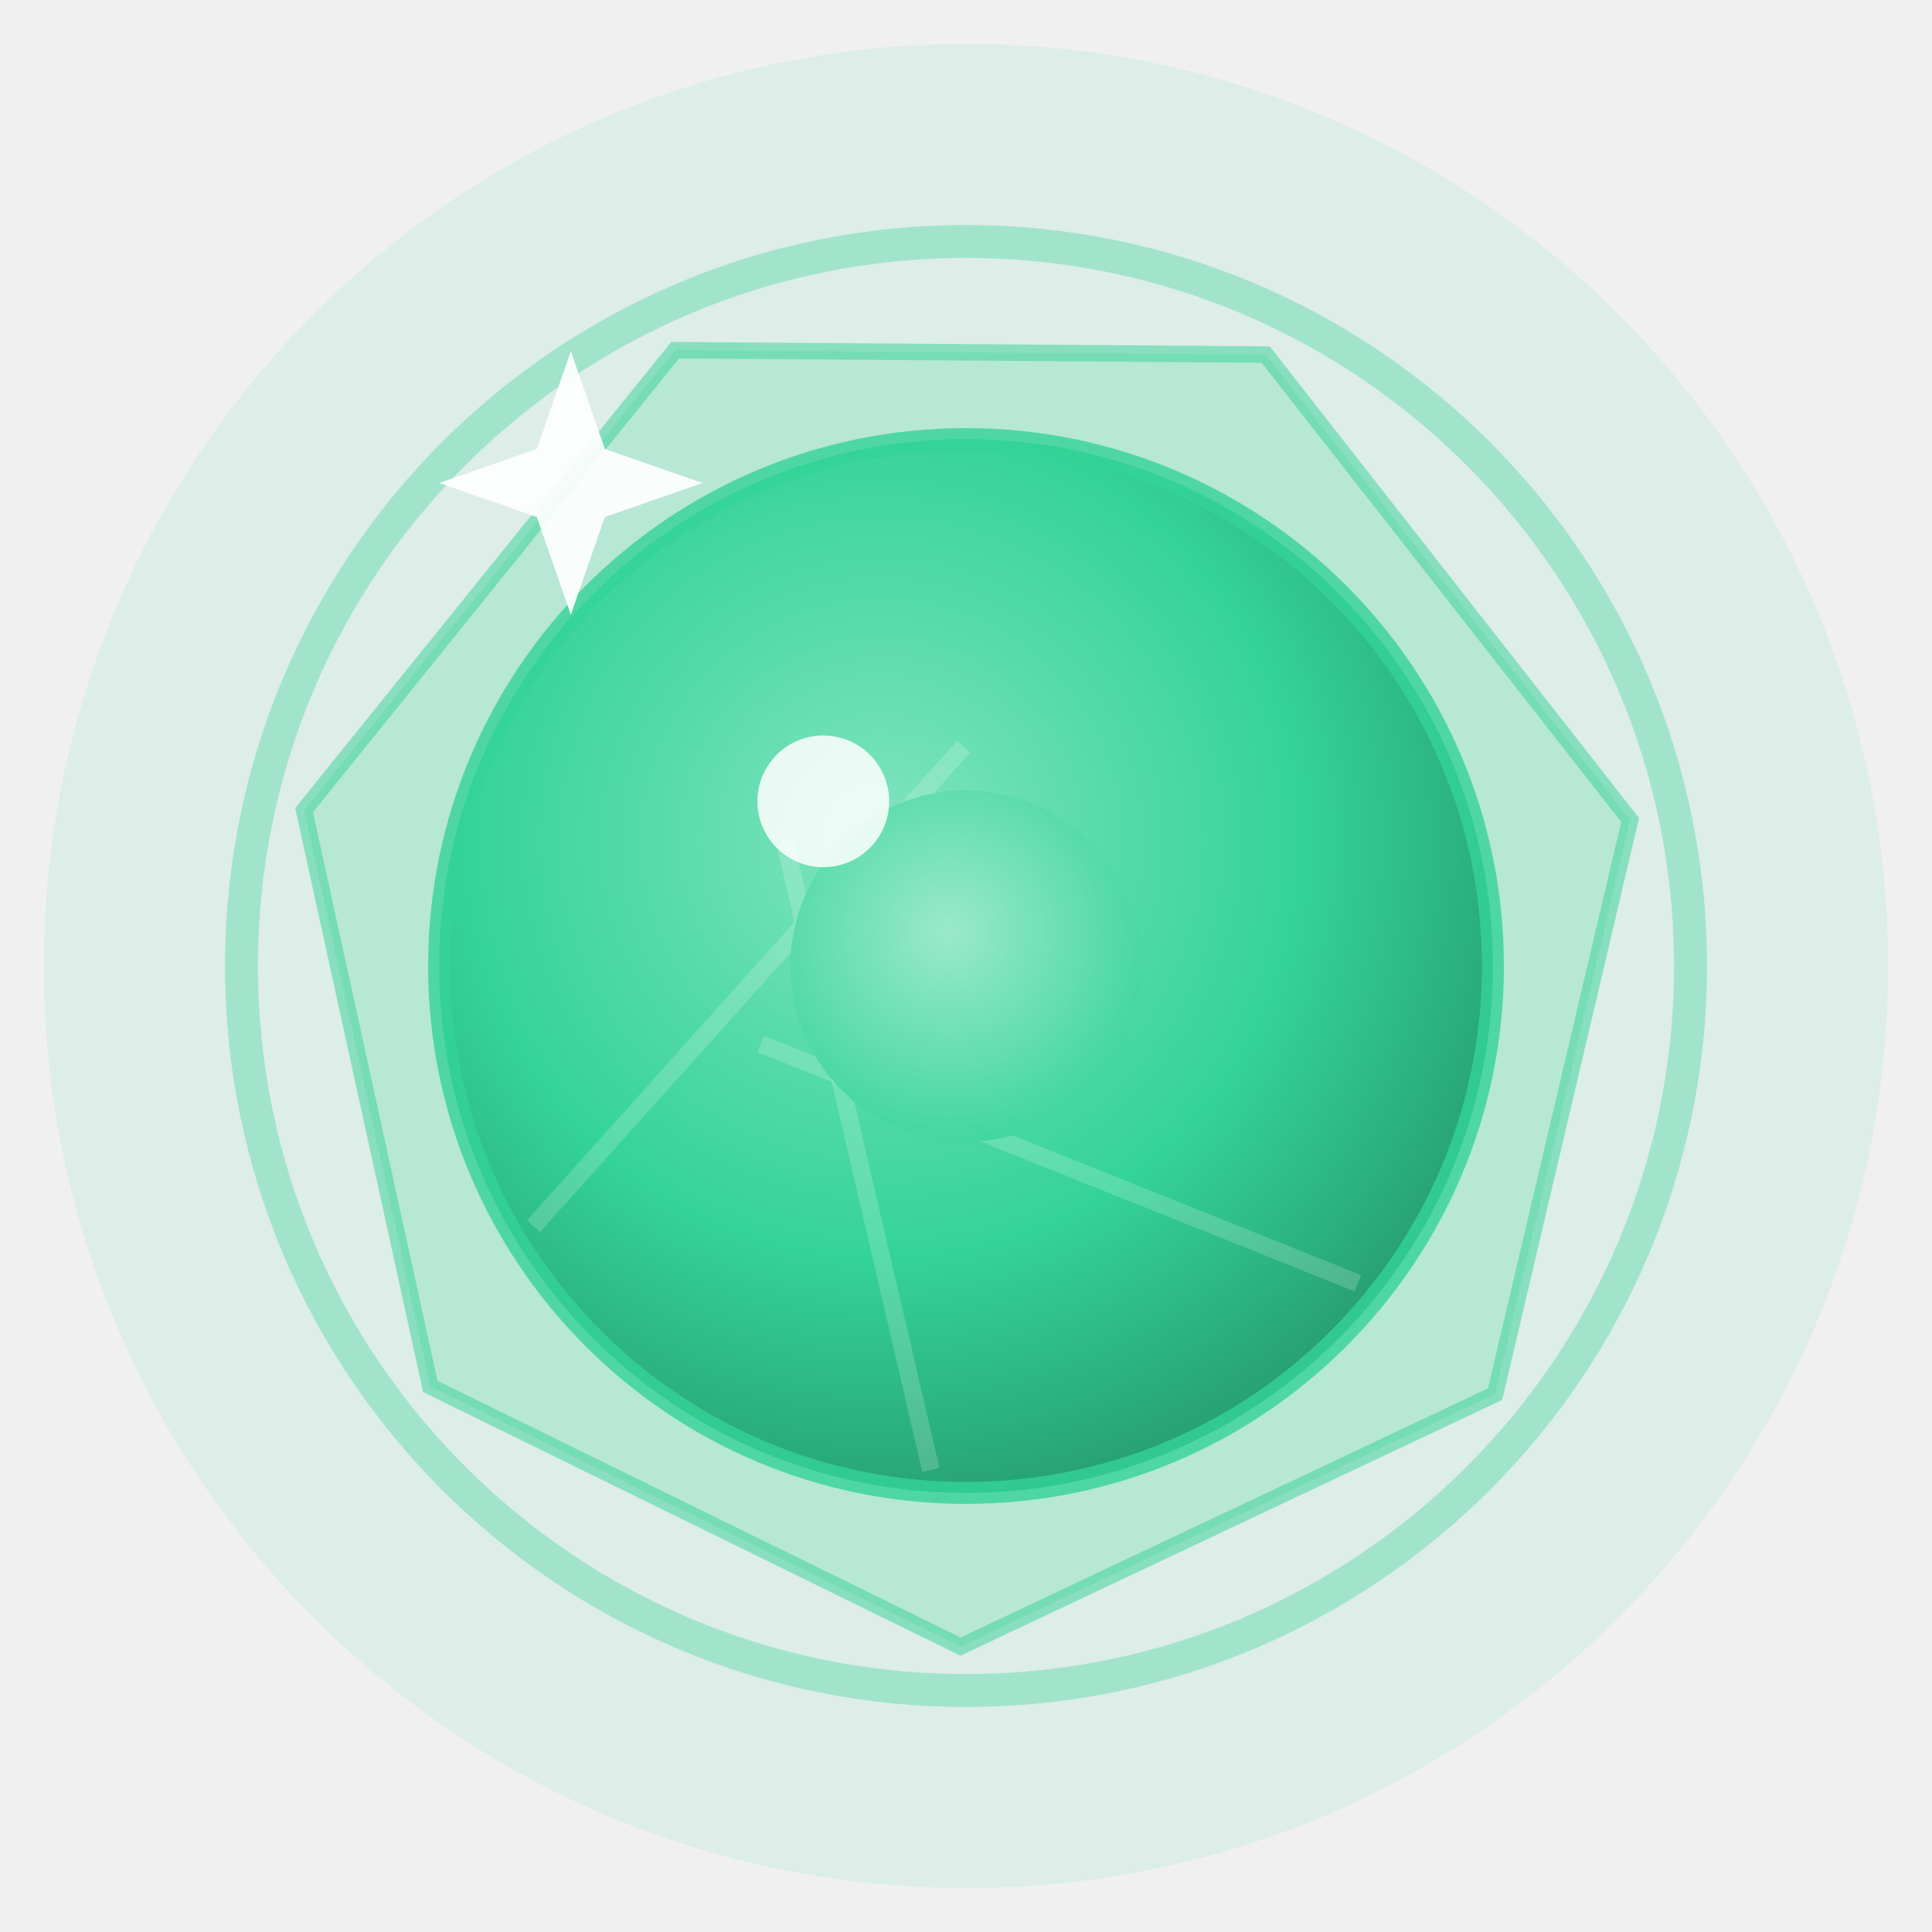
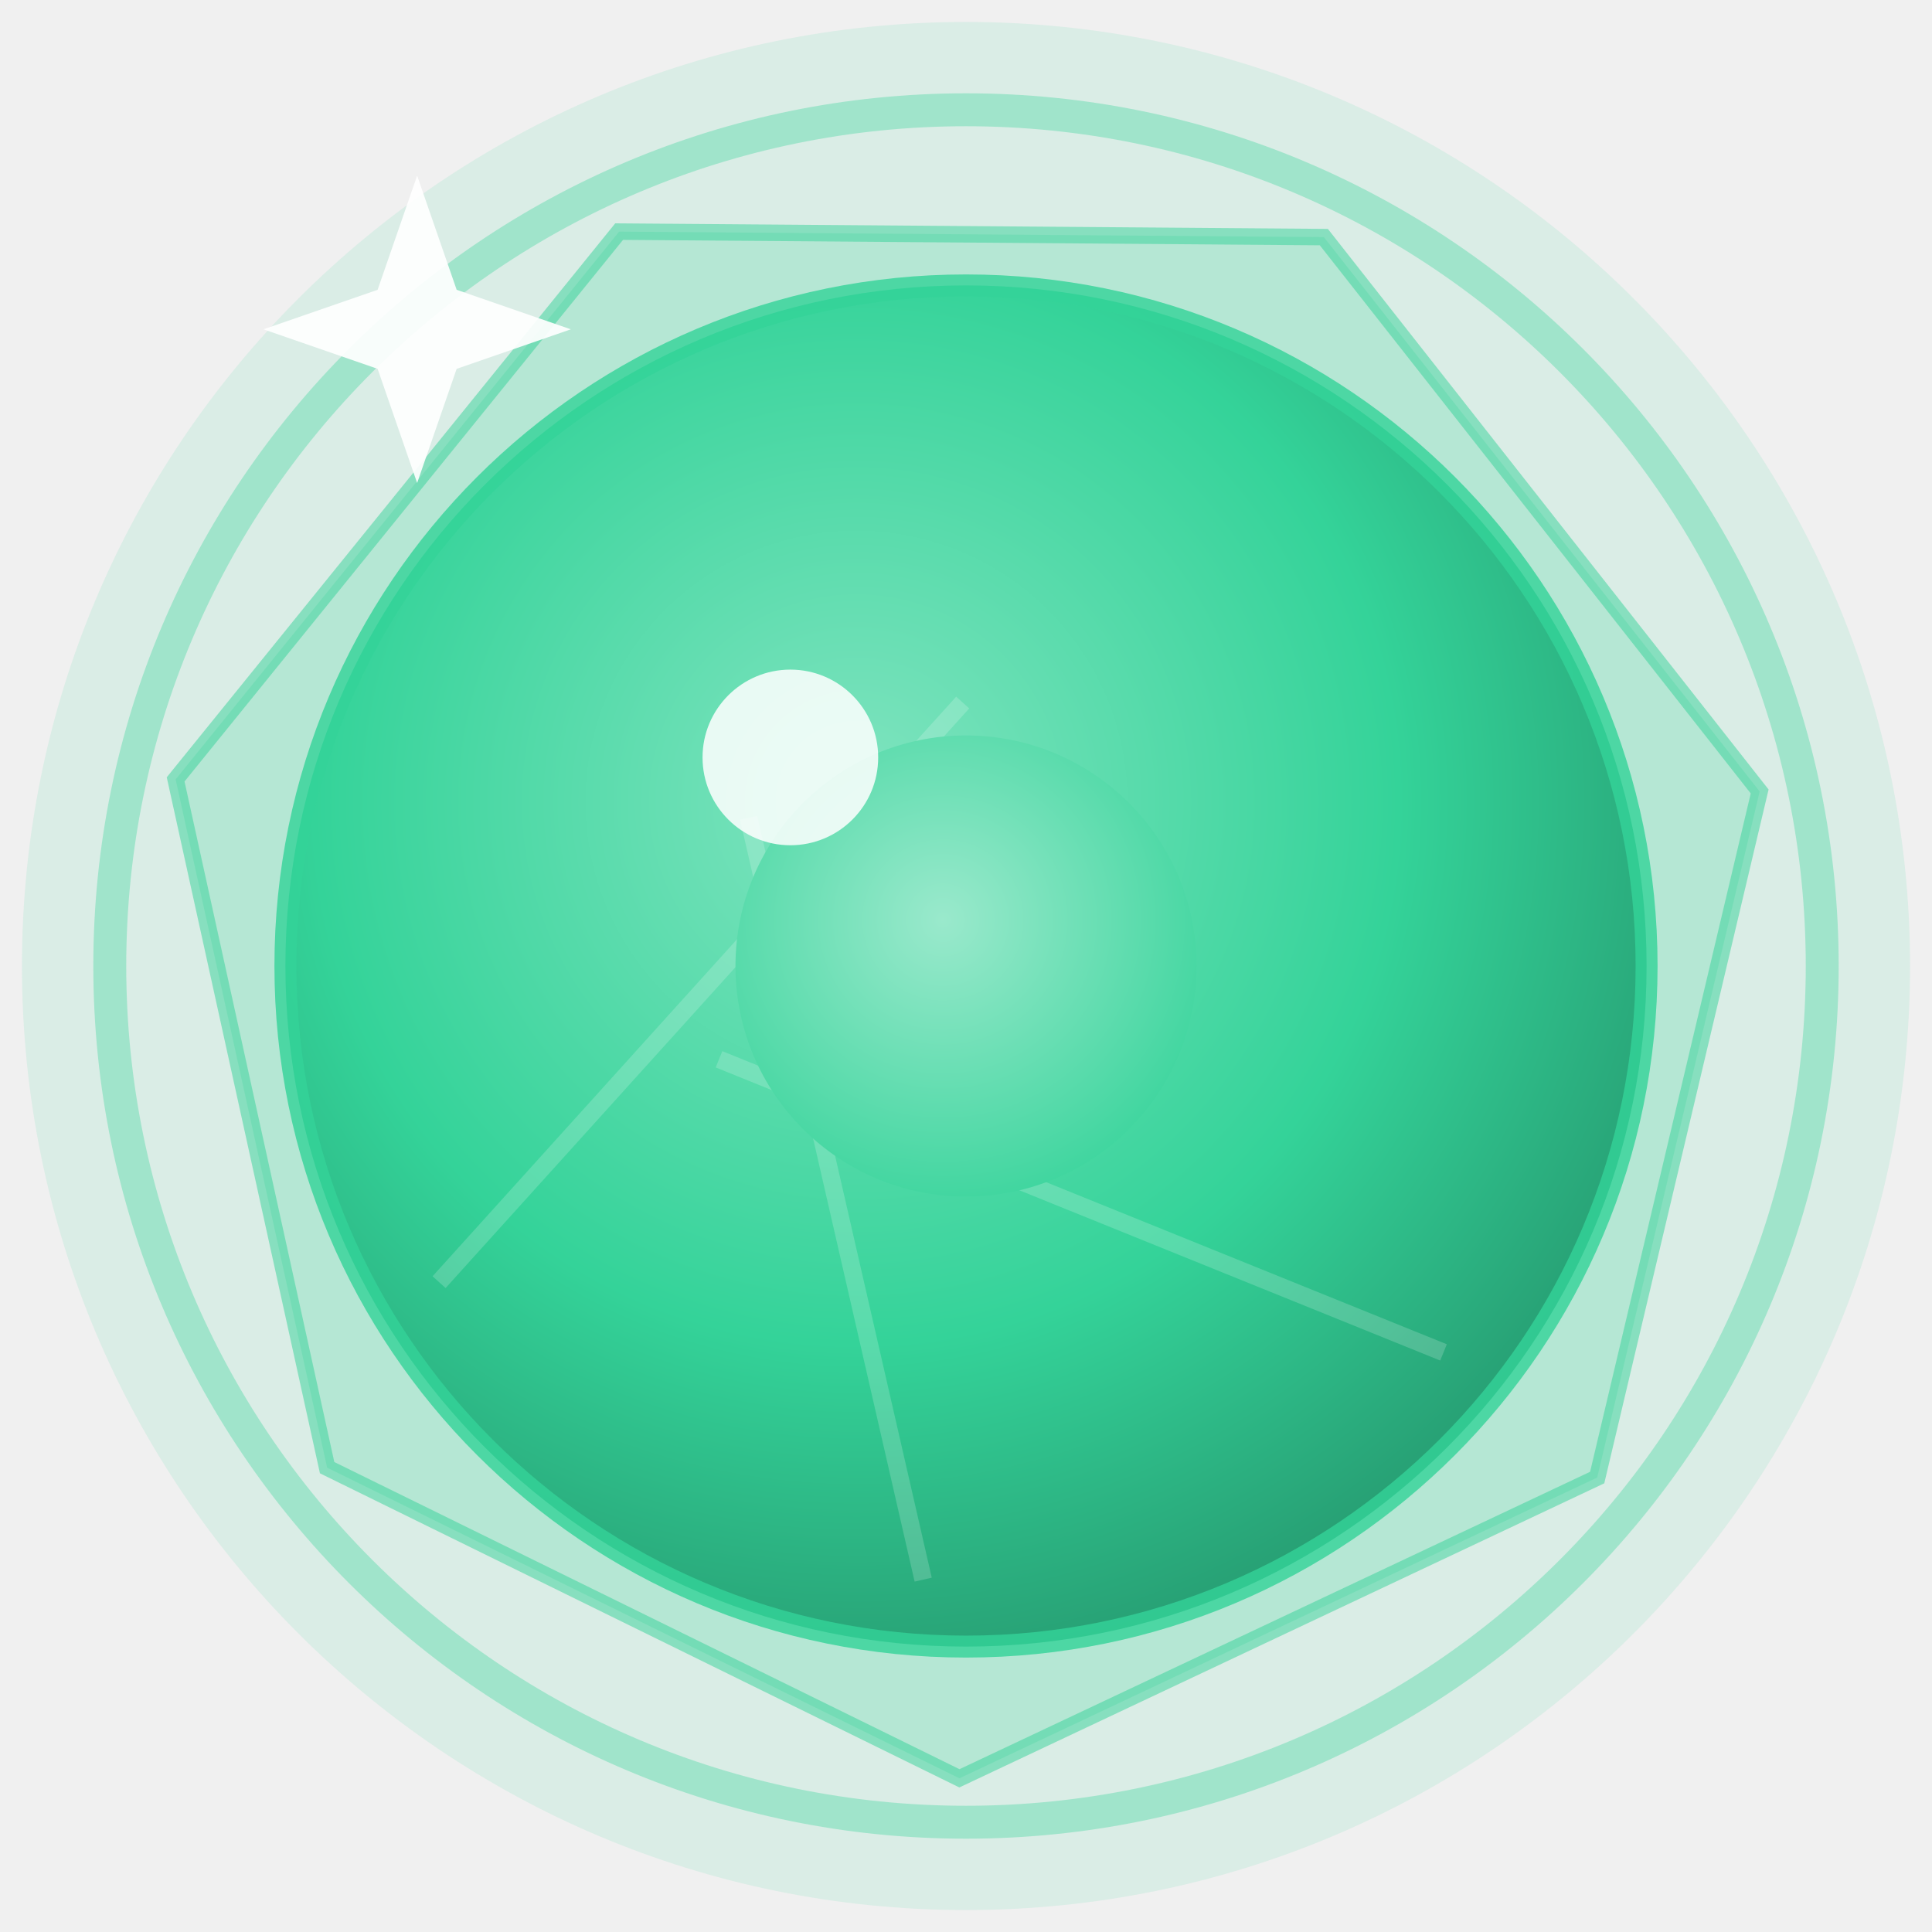
<svg xmlns="http://www.w3.org/2000/svg" width="176" height="176" viewBox="0 0 176 176">
  <defs>
    <radialGradient id="orb" cx="42%" cy="38%" r="72%">
      <stop offset="0%" stop-color="#81E4C0" />
      <stop offset="55%" stop-color="#34D399" />
      <stop offset="100%" stop-color="#238F68" />
    </radialGradient>
    <radialGradient id="core" cx="45%" cy="40%" r="70%">
      <stop offset="0%" stop-color="#9AE9CC" />
      <stop offset="100%" stop-color="#34D399" />
    </radialGradient>
  </defs>
-   <circle cx="88" cy="88" r="84" fill="#34D399" opacity="0.10" />
-   <circle cx="88" cy="88" r="66" fill="none" stroke="#34D399" stroke-opacity="0.35" stroke-width="3" />
-   <polygon points="136.2,127.0 87.5,150.0 39.2,126.3 27.7,73.8 61.5,31.9 115.3,32.3 148.5,74.7" fill="#34D399" fill-opacity="0.22" stroke="#34D399" stroke-opacity="0.5" stroke-width="1.5" />
-   <circle cx="88" cy="88" r="48" fill="url(#orb)" stroke="#34D399" stroke-opacity="0.8" stroke-width="2" />
-   <line x1="123.7" y1="116.9" x2="69.3" y2="95.1" stroke="#FFFFFF" stroke-opacity="0.18" stroke-width="1.6" />
-   <line x1="84.8" y1="133.9" x2="71.5" y2="76.7" stroke="#FFFFFF" stroke-opacity="0.18" stroke-width="1.6" />
-   <line x1="48.6" y1="111.7" x2="87.8" y2="68.0" stroke="#FFFFFF" stroke-opacity="0.18" stroke-width="1.6" />
-   <circle cx="88" cy="88" r="16" fill="url(#core)" />
-   <circle cx="75" cy="73" r="6" fill="#FFFFFF" opacity="0.85" />
-   <path d="M64.0,44.0L55.1,47.1L52.0,56.0L48.9,47.1L40.0,44.0L48.9,40.9L52.0,32.0L55.1,40.9Z" fill="#FFFFFF" opacity="0.92" />
+   <circle cx="88" cy="88" r="86" fill="#34D399" opacity="0.12" />
+   <circle cx="88" cy="88" r="78" fill="none" stroke="#34D399" stroke-opacity="0.35" stroke-width="3" />
+   <polygon points="145.5,134.6 87.4,162.0 29.8,133.7 16.0,71.0 56.4,21.1 120.6,21.6 160.3,72.1" fill="#34D399" fill-opacity="0.22" stroke="#34D399" stroke-opacity="0.5" stroke-width="1.5" />
+   <polygon points="134.3,60.2 138.6,106.8 104.8,139.3 58.4,133.1 34.2,93.0 50.6,49.1 95.1,34.5" fill="#34D399" fill-opacity="0.10" stroke="#34D399" stroke-opacity="0.3" stroke-width="1" />
+   <circle cx="88" cy="88" r="62" fill="url(#orb)" stroke="#34D399" stroke-opacity="0.8" stroke-width="2" />
+   <line x1="131.5" y1="123.2" x2="65.5" y2="96.5" stroke="#FFFFFF" stroke-opacity="0.18" stroke-width="1.6" />
+   <line x1="84.1" y1="143.9" x2="68.2" y2="74.5" stroke="#FFFFFF" stroke-opacity="0.18" stroke-width="1.6" />
+   <line x1="40.0" y1="116.8" x2="87.7" y2="64.0" stroke="#FFFFFF" stroke-opacity="0.18" stroke-width="1.6" />
+   <circle cx="88" cy="88" r="21" fill="url(#core)" />
+   <circle cx="72" cy="69" r="8" fill="#FFFFFF" opacity="0.85" />
+   <path d="M52.0,30.0L41.6,33.6L38.0,44.0L34.4,33.6L24.0,30.0L34.4,26.4L38.0,16.0L41.6,26.4Z" fill="#FFFFFF" opacity="0.92" />
</svg>
